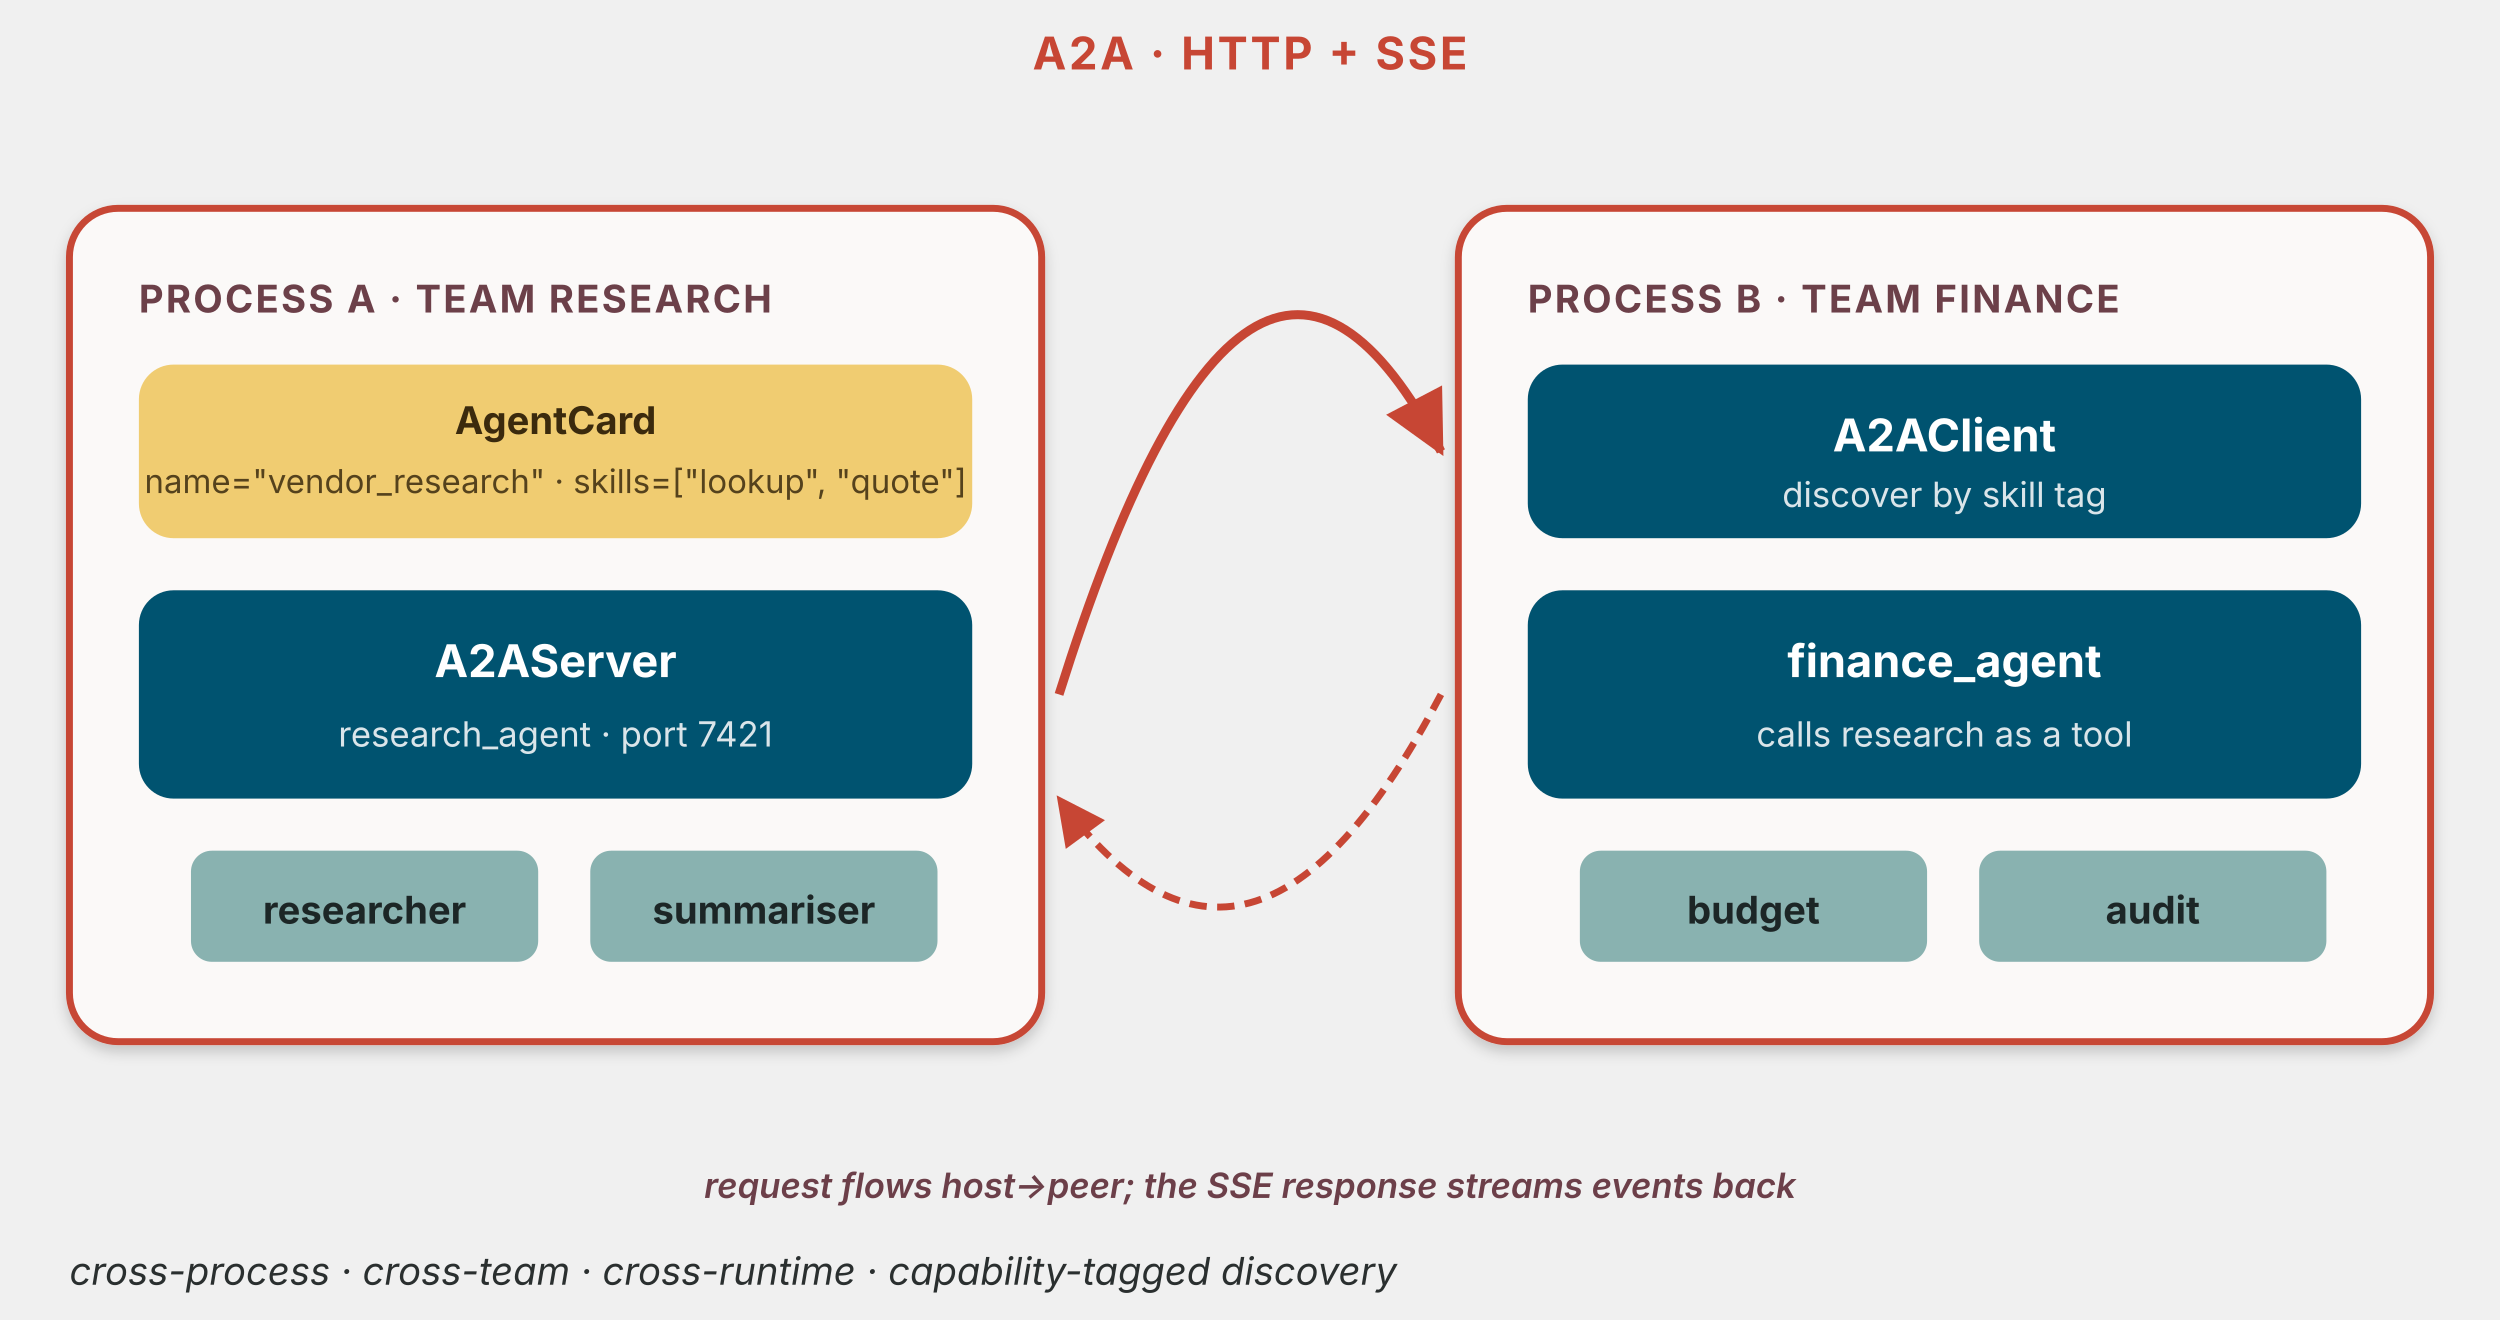
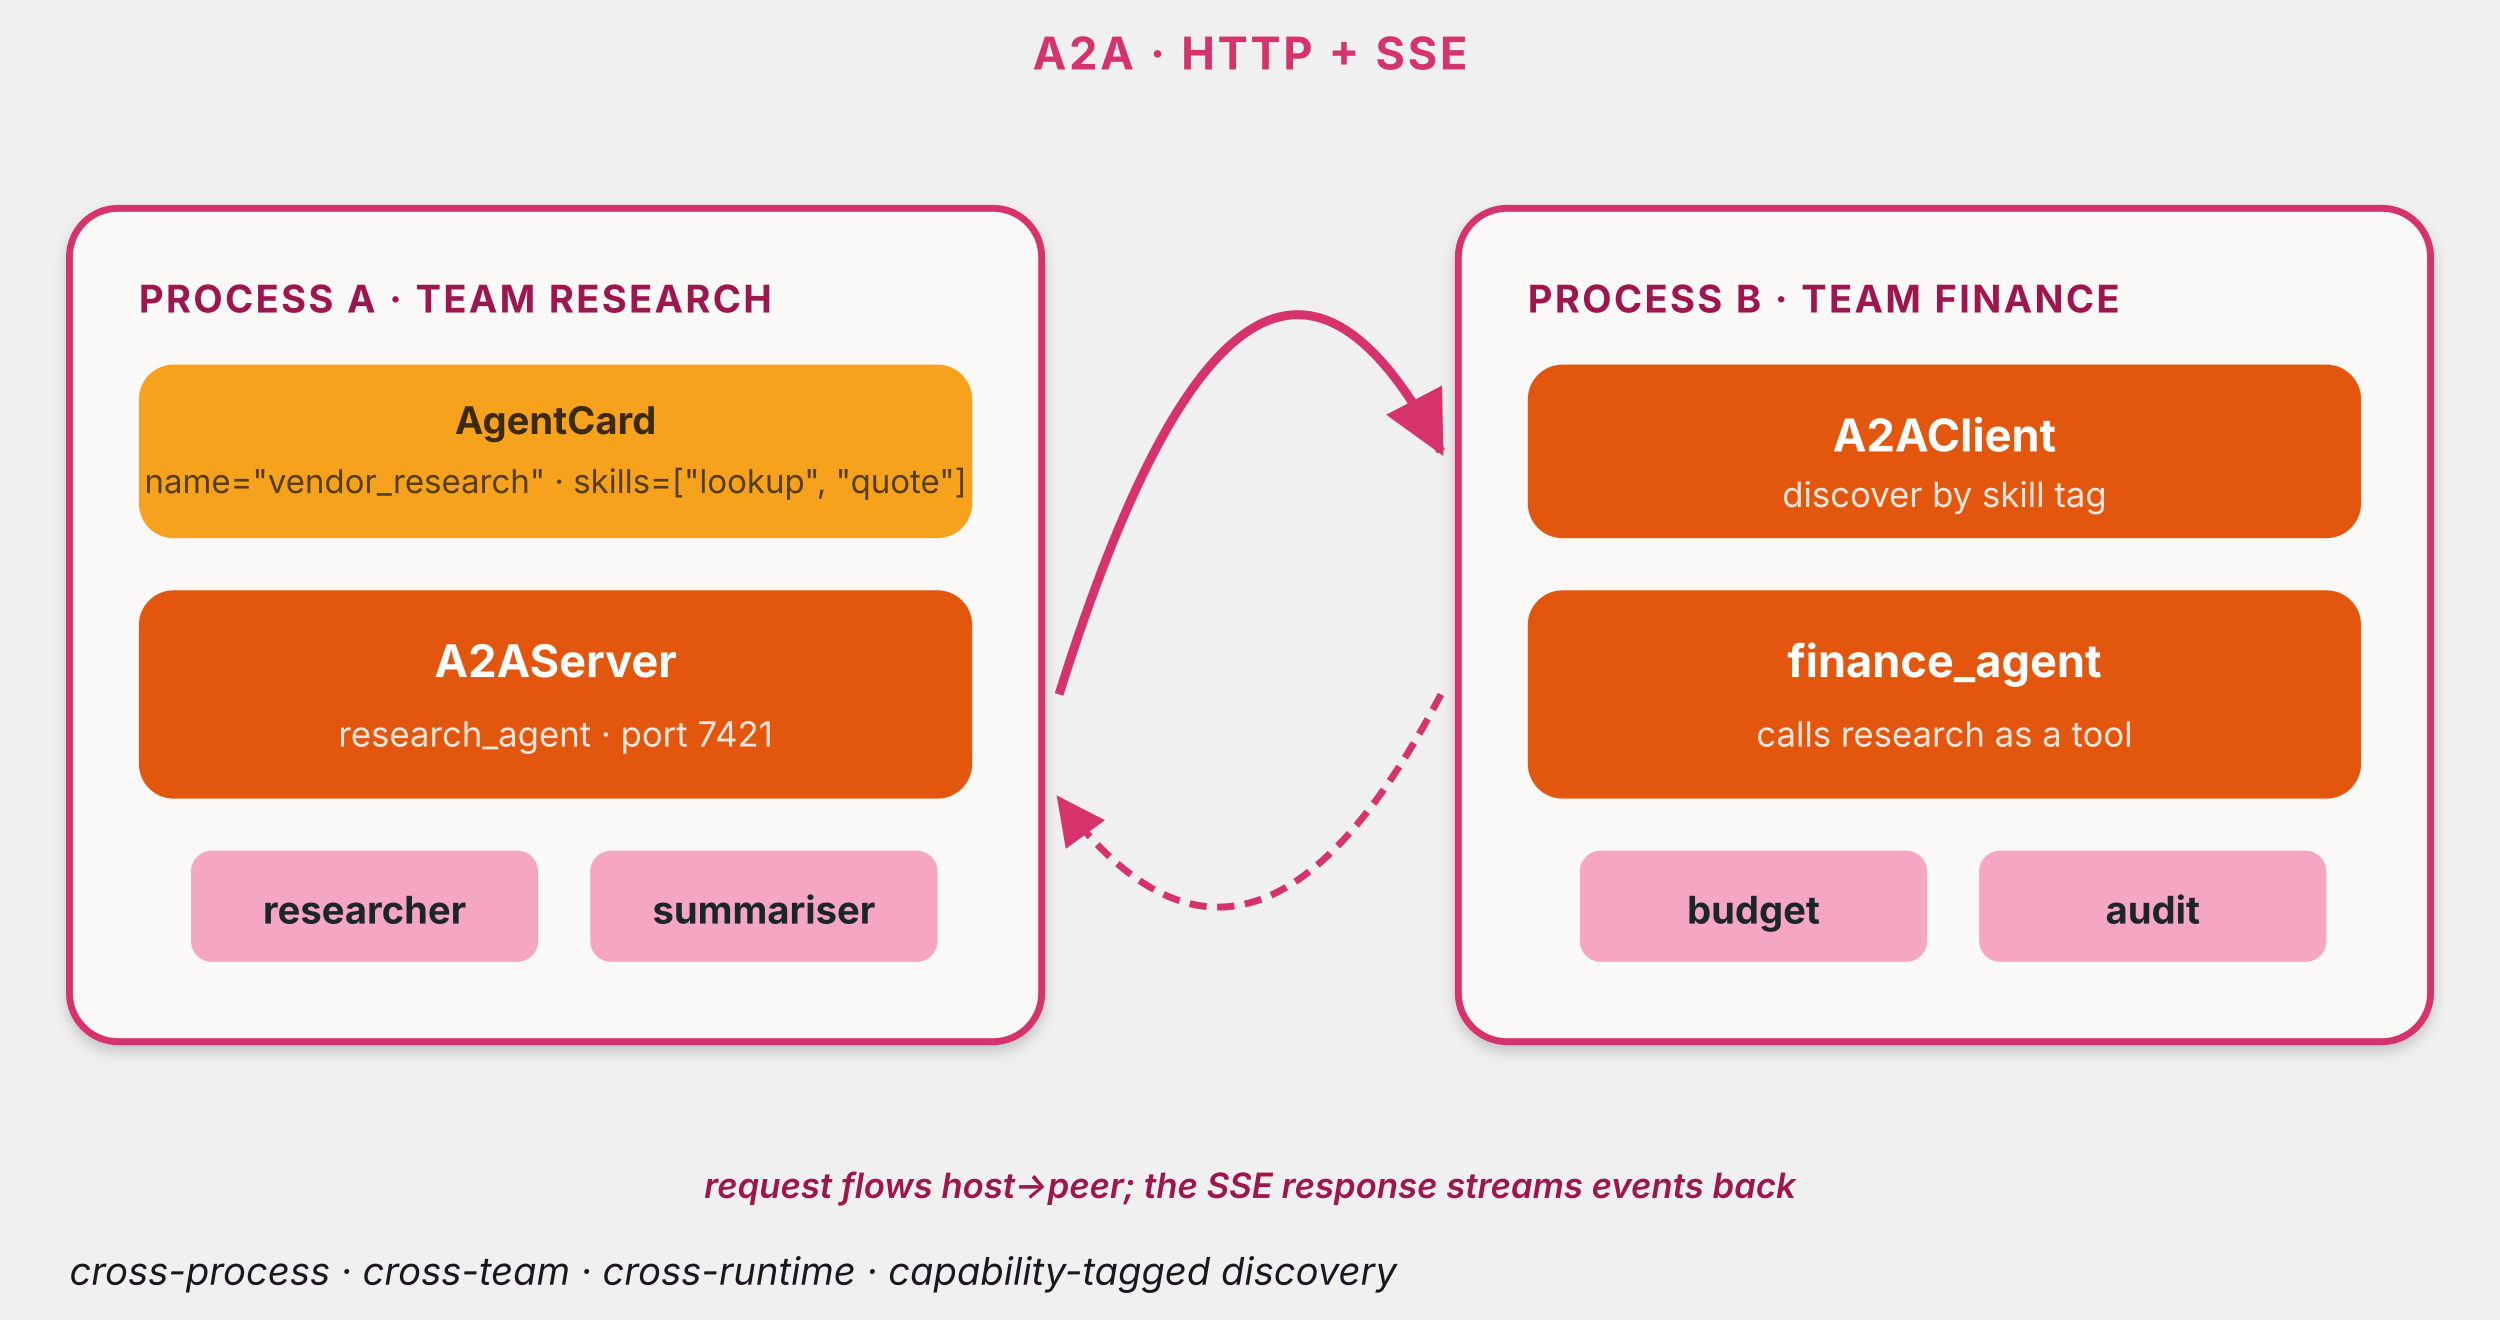
<svg xmlns="http://www.w3.org/2000/svg" viewBox="0 0 720 380" font-family="-apple-system, BlinkMacSystemFont, 'Inter', sans-serif" shape-rendering="geometricPrecision">
  <defs>
    <filter id="sh" x="-20%" y="-20%" width="140%" height="140%">
      <feGaussianBlur in="SourceAlpha" stdDeviation="2" />
      <feOffset dx="0" dy="2" result="o" />
      <feComponentTransfer>
        <feFuncA type="linear" slope="0.18" />
      </feComponentTransfer>
      <feMerge>
        <feMergeNode />
        <feMergeNode in="SourceGraphic" />
      </feMerge>
    </filter>
    <marker id="a" viewBox="0 0 12 12" refX="11" refY="6" markerWidth="7" markerHeight="7" orient="auto-start-reverse">
-       <path d="M 0,0 L 12,6 L 0,12 z" fill="#C74634" />
+       <path d="M 0,0 L 12,6 L 0,12 z" fill="#D6336C" />
    </marker>
  </defs>
  <g filter="url(#sh)">
-     <rect x="20" y="60" width="280" height="240" rx="14" fill="#FBF9F8" stroke="#C74634" stroke-width="2" />
-     <text x="40" y="90" font-size="11" font-weight="700" fill="#6C3F49" letter-spacing="0.06em">PROCESS A · TEAM RESEARCH</text>
-     <rect x="40" y="105" width="240" height="50" rx="10" fill="#F0CC71" />
+     <rect x="20" y="60" width="280" height="240" rx="14" fill="#FBF9F8" stroke="#D6336C" stroke-width="2" />
+     <text x="40" y="90" font-size="11" font-weight="700" fill="#9D174D" letter-spacing="0.06em">PROCESS A · TEAM RESEARCH</text>
+     <rect x="40" y="105" width="240" height="50" rx="10" fill="#F7A21E" />
    <text x="160" y="125" text-anchor="middle" font-size="11" font-weight="700" fill="#3A2A0F">AgentCard</text>
    <text x="160" y="142" text-anchor="middle" font-size="9.5" fill="#3A2A0F" opacity="0.85">name="vendor_research" · skills=["lookup", "quote"]</text>
-     <rect x="40" y="170" width="240" height="60" rx="10" fill="#04536F" />
+     <rect x="40" y="170" width="240" height="60" rx="10" fill="#E2570E" />
    <text x="160" y="195" text-anchor="middle" font-size="13" font-weight="700" fill="#FFFFFF">A2AServer</text>
    <text x="160" y="215" text-anchor="middle" font-size="10" fill="#FFFFFF" opacity="0.85">research_agent · port 7421</text>
-     <rect x="55" y="245" width="100" height="32" rx="6" fill="#89B2B0" />
+     <rect x="55" y="245" width="100" height="32" rx="6" fill="#F4A6C2" />
    <text x="105" y="266" text-anchor="middle" font-size="11" font-weight="700" fill="#1F2828">researcher</text>
-     <rect x="170" y="245" width="100" height="32" rx="6" fill="#89B2B0" />
+     <rect x="170" y="245" width="100" height="32" rx="6" fill="#F4A6C2" />
    <text x="220" y="266" text-anchor="middle" font-size="11" font-weight="700" fill="#1F2828">summariser</text>
  </g>
  <g filter="url(#sh)">
-     <rect x="420" y="60" width="280" height="240" rx="14" fill="#FBF9F8" stroke="#C74634" stroke-width="2" />
-     <text x="440" y="90" font-size="11" font-weight="700" fill="#6C3F49" letter-spacing="0.06em">PROCESS B · TEAM FINANCE</text>
-     <rect x="440" y="105" width="240" height="50" rx="10" fill="#04536F" />
+     <rect x="420" y="60" width="280" height="240" rx="14" fill="#FBF9F8" stroke="#D6336C" stroke-width="2" />
+     <text x="440" y="90" font-size="11" font-weight="700" fill="#9D174D" letter-spacing="0.06em">PROCESS B · TEAM FINANCE</text>
+     <rect x="440" y="105" width="240" height="50" rx="10" fill="#E2570E" />
    <text x="560" y="130" text-anchor="middle" font-size="13" font-weight="700" fill="#FFFFFF">A2AClient</text>
    <text x="560" y="146" text-anchor="middle" font-size="10" fill="#FFFFFF" opacity="0.85">discover by skill tag</text>
-     <rect x="440" y="170" width="240" height="60" rx="10" fill="#04536F" />
+     <rect x="440" y="170" width="240" height="60" rx="10" fill="#E2570E" />
    <text x="560" y="195" text-anchor="middle" font-size="13" font-weight="700" fill="#FFFFFF">finance_agent</text>
    <text x="560" y="215" text-anchor="middle" font-size="10" fill="#FFFFFF" opacity="0.85">calls research as a tool</text>
-     <rect x="455" y="245" width="100" height="32" rx="6" fill="#89B2B0" />
+     <rect x="455" y="245" width="100" height="32" rx="6" fill="#F4A6C2" />
    <text x="505" y="266" text-anchor="middle" font-size="11" font-weight="700" fill="#1F2828">budget</text>
-     <rect x="570" y="245" width="100" height="32" rx="6" fill="#89B2B0" />
+     <rect x="570" y="245" width="100" height="32" rx="6" fill="#F4A6C2" />
    <text x="620" y="266" text-anchor="middle" font-size="11" font-weight="700" fill="#1F2828">audit</text>
  </g>
-   <path d="M 305 200 Q 360 25, 415 130" stroke="#C74634" stroke-width="2.6" fill="none" marker-end="url(#a)" />
-   <path d="M 415 200 Q 360 305, 305 230" stroke="#C74634" stroke-width="2" fill="none" stroke-dasharray="5,3" marker-end="url(#a)" />
-   <text x="360" y="20" text-anchor="middle" font-size="13" font-weight="700" fill="#C74634" letter-spacing="0.06em">A2A · HTTP + SSE</text>
-   <text x="360" y="345" text-anchor="middle" font-size="10" font-weight="600" fill="#6C3F49" font-style="italic">request flows host→peer; the SSE response streams events back</text>
-   <text x="20" y="370" font-size="11" font-style="italic" fill="#2A2F2F">cross-process · cross-team · cross-runtime · capability-tagged discovery</text>
+   <path d="M 305 200 Q 360 25, 415 130" stroke="#D6336C" stroke-width="2.6" fill="none" marker-end="url(#a)" />
+   <path d="M 415 200 Q 360 305, 305 230" stroke="#D6336C" stroke-width="2" fill="none" stroke-dasharray="5,3" marker-end="url(#a)" />
+   <text x="360" y="20" text-anchor="middle" font-size="13" font-weight="700" fill="#D6336C" letter-spacing="0.06em">A2A · HTTP + SSE</text>
+   <text x="360" y="345" text-anchor="middle" font-size="10" font-weight="600" fill="#9D174D" font-style="italic">request flows host→peer; the SSE response streams events back</text>
+   <text x="20" y="370" font-size="11" font-style="italic" fill="#1B1620">cross-process · cross-team · cross-runtime · capability-tagged discovery</text>
</svg>
